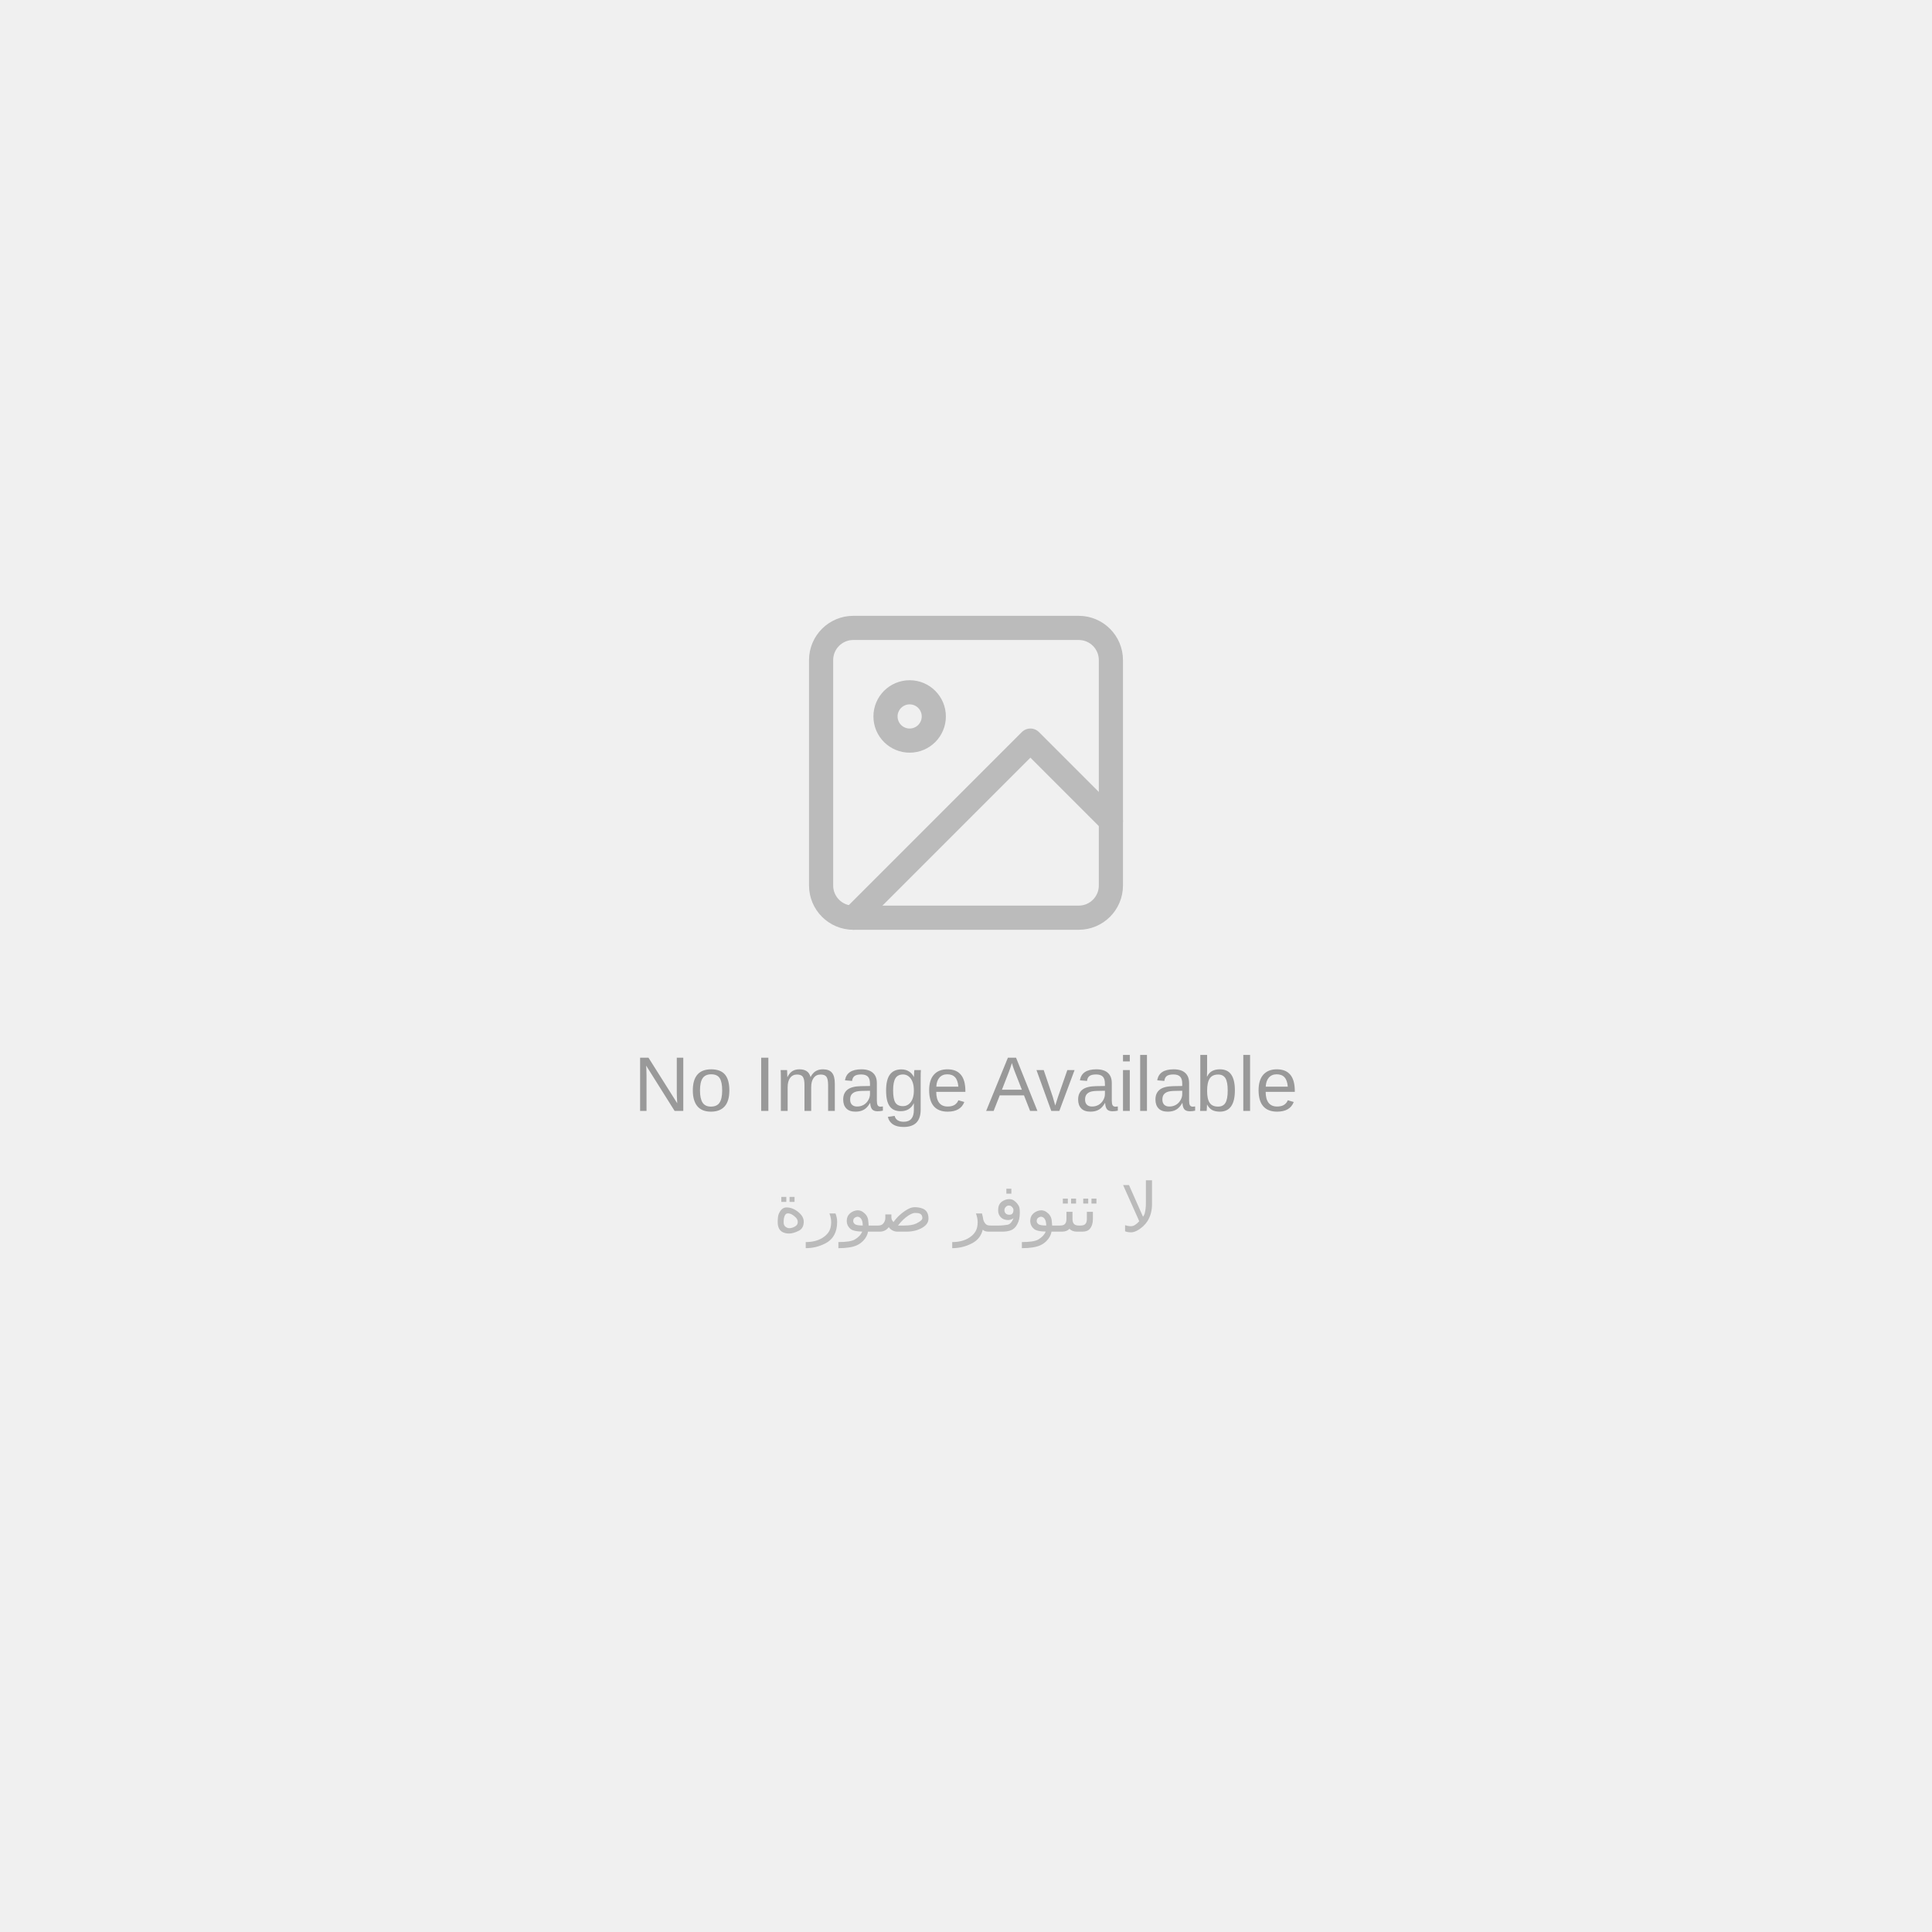
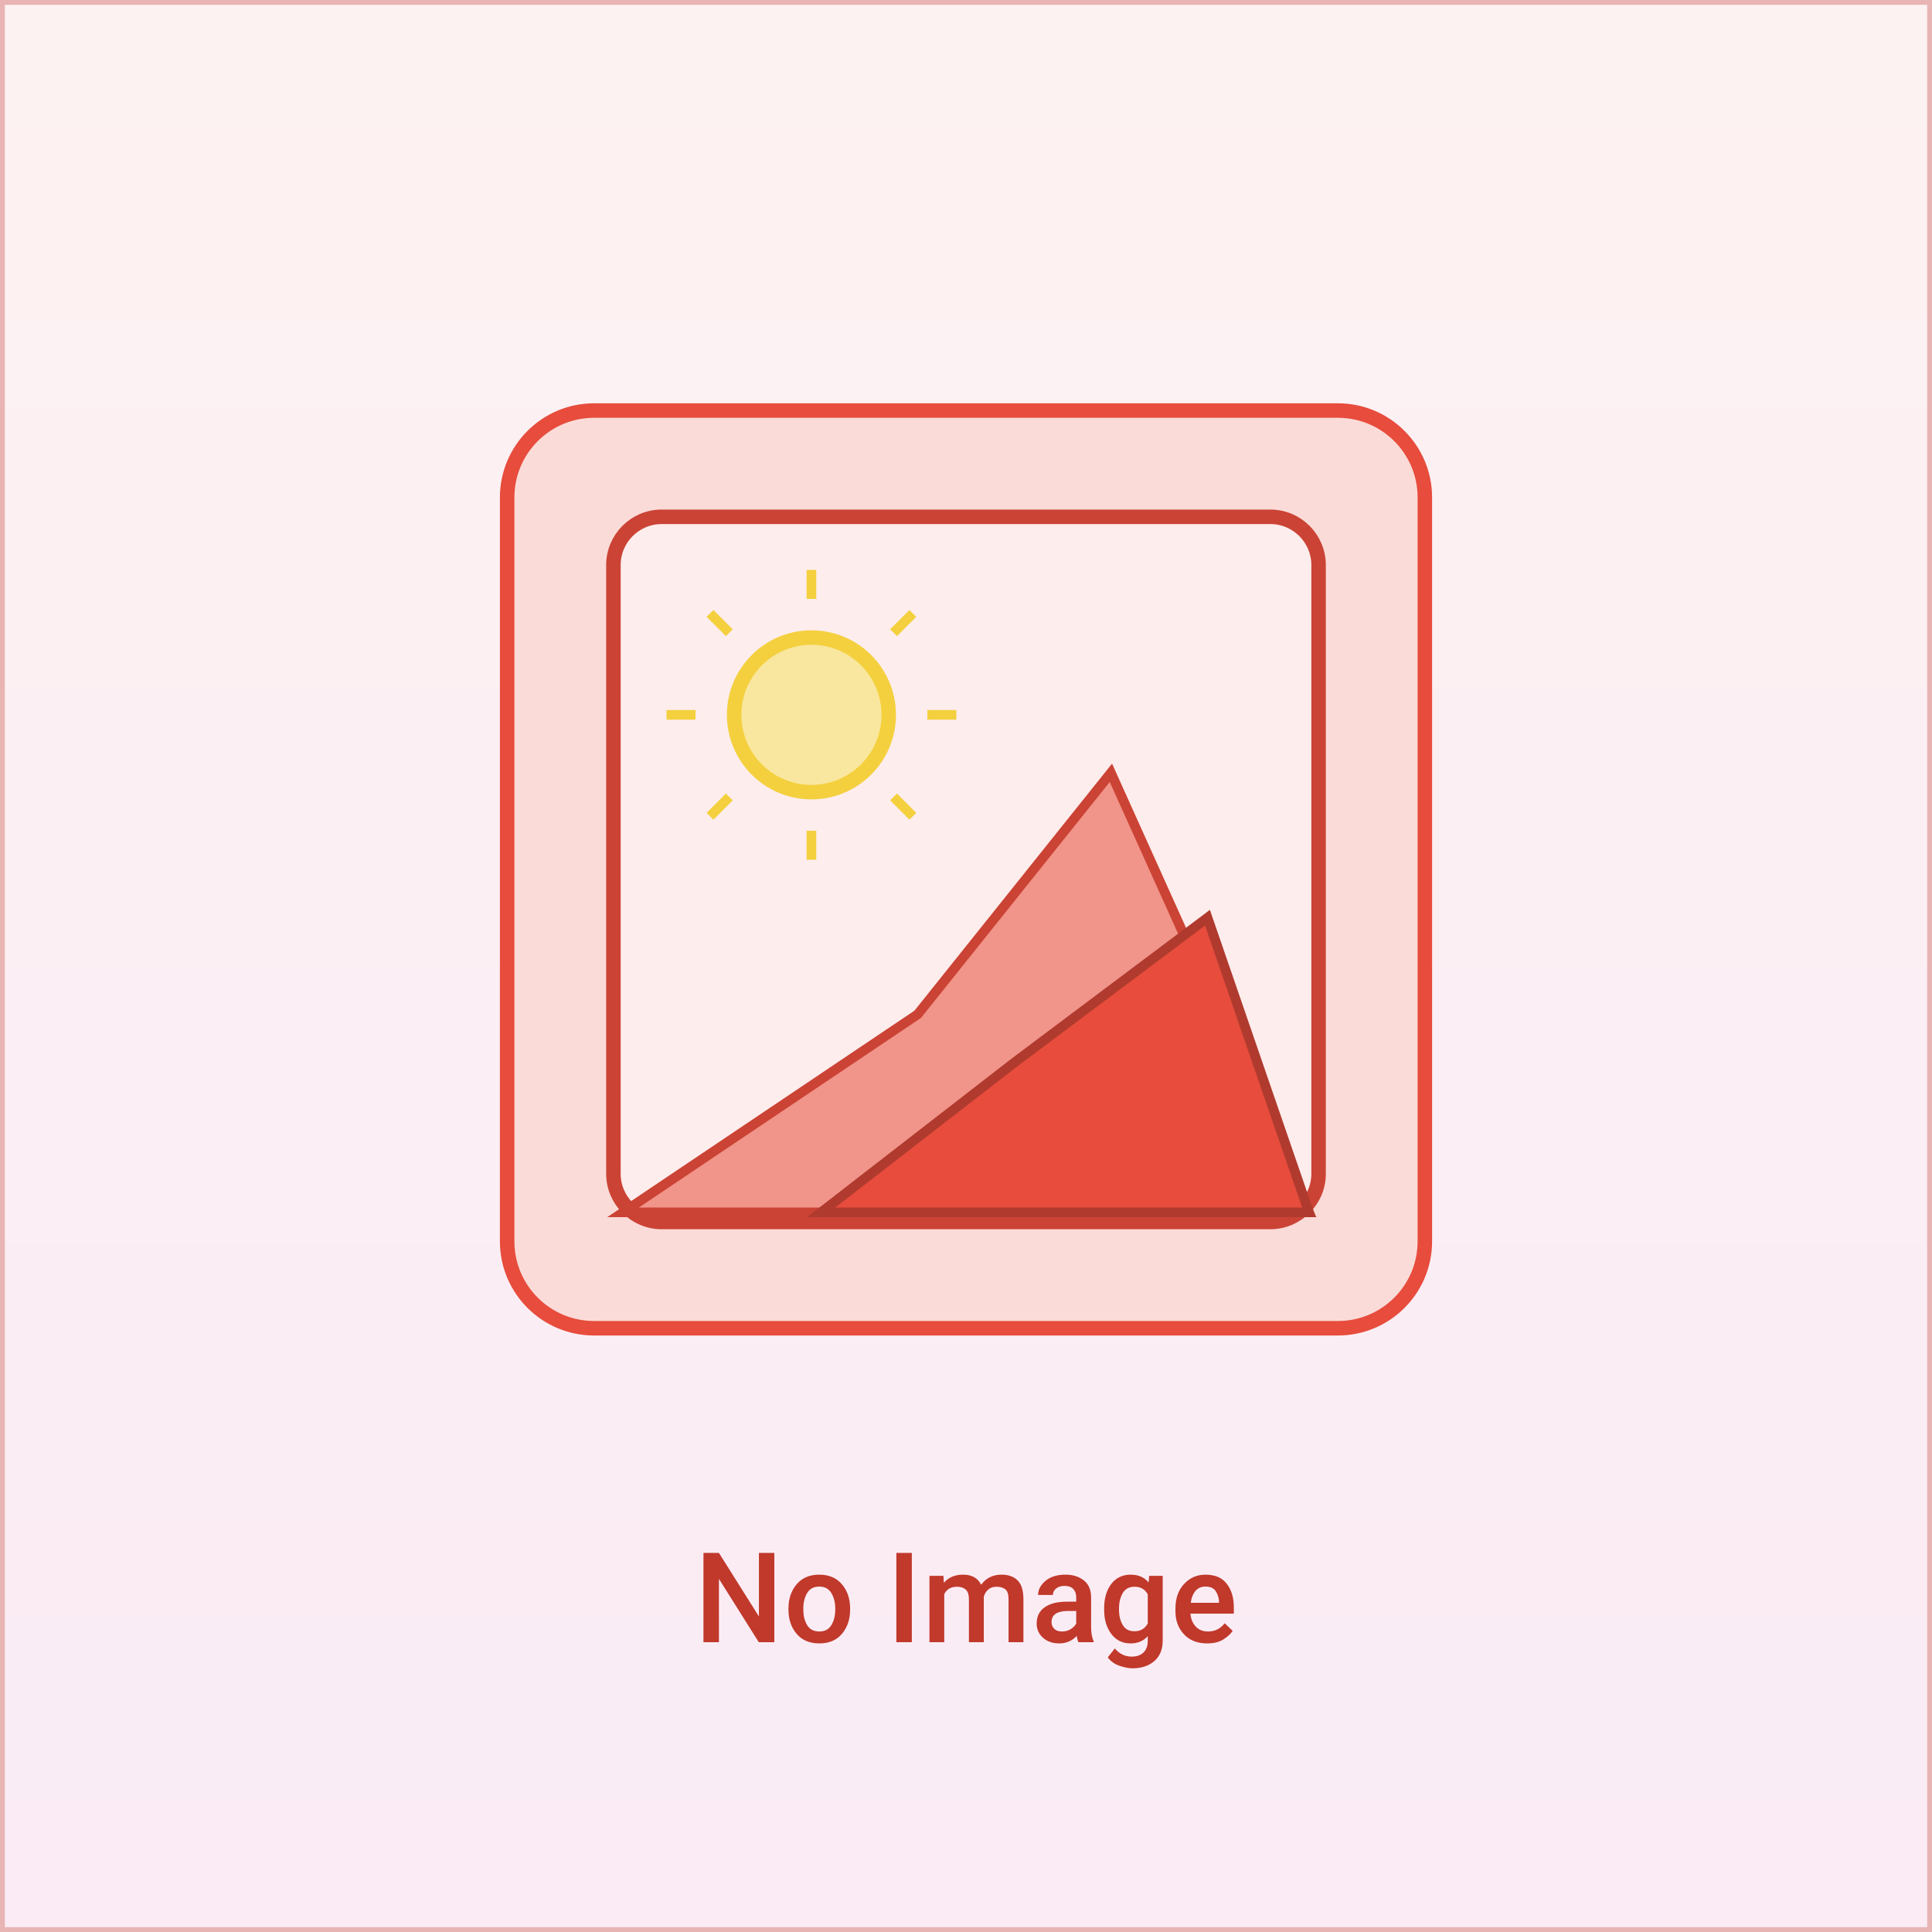
<svg xmlns="http://www.w3.org/2000/svg" width="400" height="400" viewBox="0 0 400 400">
-   <rect width="400" height="400" fill="#f0f0f0" />
-   <g transform="translate(200,180)" text-anchor="middle">
-     <svg x="-40" y="-60" width="80" height="80" viewBox="0 0 24 24" fill="none" stroke="#bbb" stroke-width="1.5" stroke-linecap="round" stroke-linejoin="round">
-       <rect x="3" y="3" width="18" height="18" rx="2" ry="2" />
-       <circle cx="8.5" cy="8.5" r="1.5" />
-       <polyline points="21 15 16 10 5 21" />
-     </svg>
-     <text y="50" font-family="Arial,sans-serif" font-size="16" fill="#999">No Image Available</text>
-     <text y="75" font-family="Arial,sans-serif" font-size="14" fill="#bbb">لا تتوفر صورة</text>
+   <defs>
+     <linearGradient id="bg" x1="0%" y1="0%" x2="0%" y2="100%">
+       <stop offset="0%" style="stop-color:#fdf2f2" />
+       <stop offset="100%" style="stop-color:#faebf5" />
+     </linearGradient>
+   </defs>
+   <rect width="400" height="400" fill="url(#bg)" stroke="#e8b4b4" stroke-width="2" />
+   <rect x="105" y="85" width="190" height="190" rx="18" fill="#fadbd8" stroke="#e74c3c" stroke-width="3" />
+   <rect x="127" y="107" width="146" height="146" rx="10" fill="#fdedec" stroke="#cb4335" stroke-width="3" />
+   <circle cx="168" cy="148" r="16" fill="#f9e79f" stroke="#f4d03f" stroke-width="3" />
+   <g stroke="#f4d03f" stroke-width="2">
+     <line x1="168" y1="124" x2="168" y2="118" />
+     <line x1="185" y1="131" x2="189" y2="127" />
+     <line x1="192" y1="148" x2="198" y2="148" />
+     <line x1="185" y1="165" x2="189" y2="169" />
+     <line x1="168" y1="172" x2="168" y2="178" />
+     <line x1="151" y1="165" x2="147" y2="169" />
+     <line x1="144" y1="148" x2="138" y2="148" />
+     <line x1="151" y1="131" x2="147" y2="127" />
  </g>
+   <polygon points="271,251 230,160 190,210 129,251" fill="#f1948a" stroke="#cb4335" stroke-width="2" />
+   <polygon points="271,251 250,190 210,220 170,251" fill="#e74c3c" stroke="#b03a2e" stroke-width="2" />
+   <text x="200" y="340" text-anchor="middle" font-family="-apple-system,BlinkMacSystemFont,Segoe UI,Roboto,Arial,sans-serif" font-size="26" font-weight="500" fill="#c0392b">No Image</text>
</svg>
